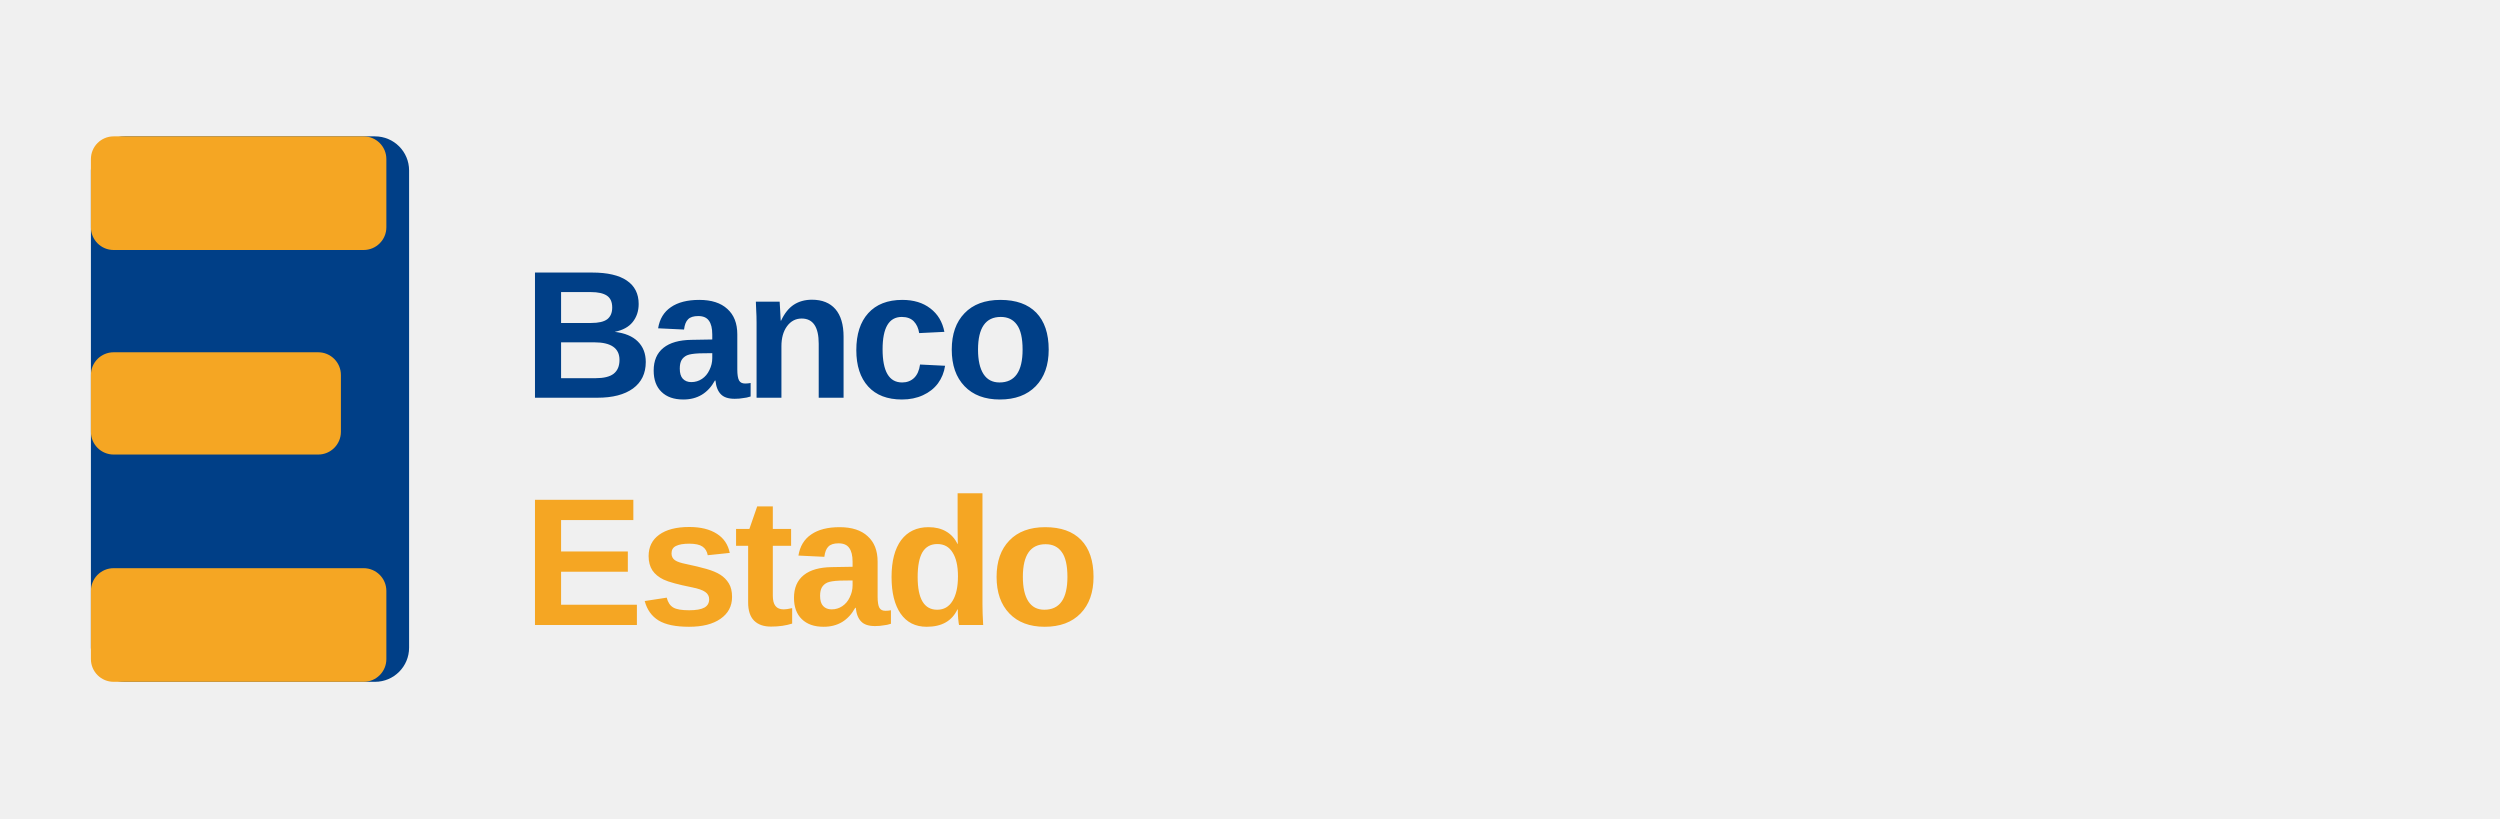
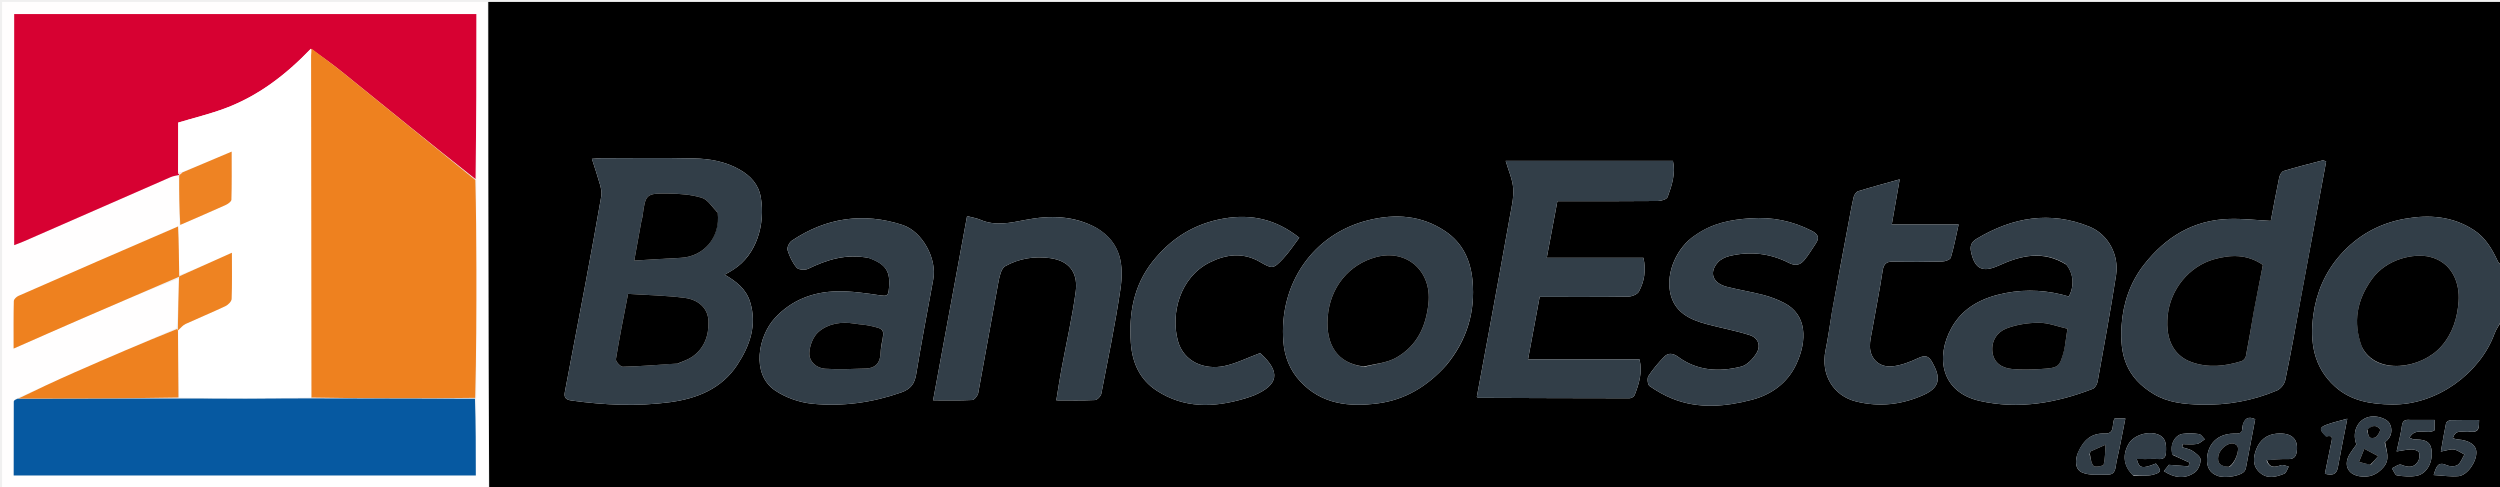
- <svg xmlns="http://www.w3.org/2000/svg" viewBox="0 0 220 72" width="220" height="72">
-   <rect width="220" height="72" fill="none" />
-   <rect x="8" y="12" width="28" height="48" rx="3" fill="#003F87" />
-   <rect x="8" y="12" width="26" height="10" rx="2" fill="#F5A623" />
-   <rect x="8" y="31" width="22" height="9" rx="2" fill="#F5A623" />
-   <rect x="8" y="50" width="26" height="10" rx="2" fill="#F5A623" />
-   <text x="46" y="35" font-family="Arial, Helvetica, sans-serif" font-size="16" font-weight="800" fill="#003F87" letter-spacing="-0.5">Banco</text>
-   <text x="46" y="55" font-family="Arial, Helvetica, sans-serif" font-size="16" font-weight="800" fill="#F5A623" letter-spacing="-0.5">Estado</text>
+ <svg xmlns="http://www.w3.org/2000/svg" version="1.1" id="Layer_1" x="0px" y="0px" width="100%" viewBox="0 0 1280 249" enable-background="new 0 0 1280 249" xml:space="preserve">
+   <path fill="#000000" opacity="1" stroke="none" d=" M1281,164   C1281,192.656 1281,221.312 1281,250   C937.641,250 594.282,250 250.462,249.531   C250.001,166.375 250.001,83.688 250,1   C593.667,1 937.333,1 1281,1   C1281,45.777 1281,90.427 1280.635,135.547   C1279.782,135.223 1279.211,134.468 1278.819,133.63   C1275.91,127.417 1272.532,121.624 1266.544,117.746   C1255.601,110.659 1243.686,109.792 1231.273,112.02   C1218.111,114.384 1206.989,120.61 1198.188,130.597   C1190.471,139.354 1185.962,149.806 1184.415,161.35   C1182.573,175.096 1184.54,187.963 1195.427,197.842   C1203.623,205.28 1213.704,206.928 1224.494,207.112   C1247.621,207.506 1269.786,191.124 1277.206,170.805   C1278.086,168.396 1279.717,166.262 1281,164  M375.513,137.99   C387.329,130.531 391.902,114.911 389.553,101.131   C388.409,94.417 384.333,90.037 378.54,86.757   C371.244,82.627 363.255,81.281 355.171,81.103   C339.361,80.753 323.537,80.992 307.719,81.013   C306.297,81.015 304.874,81.198 303.057,81.325   C304.547,86.01 305.994,90.209 307.188,94.479   C307.711,96.352 308.203,98.453 307.882,100.307   C305.264,115.397 302.503,130.462 299.684,145.516   C296.231,163.961 292.674,182.388 289.178,200.825   C288.674,203.485 289.69,204.659 292.535,205.057   C309.346,207.41 326.202,208.179 343.038,205.923   C356.908,204.065 369.523,198.979 377.505,186.785   C383.827,177.126 387.755,166.516 384.033,154.555   C381.979,147.954 376.966,144.084 371.034,140.64   C372.676,139.726 373.829,139.085 375.513,137.99  M814.5,131.999   C807.103,131.999 799.707,131.999 791.939,131.999   C793.858,121.775 795.606,112.468 797.384,102.998   C799.777,102.998 801.596,102.998 803.414,102.998   C818.572,102.998 833.731,103.064 848.888,102.908   C850.598,102.89 853.386,102.027 853.816,100.867   C856.022,94.918 857.99,88.785 856.546,82.374   C827.829,82.374 799.604,82.374 770.903,82.374   C772.354,87.394 774.465,91.899 774.771,96.523   C775.092,101.354 773.852,106.331 772.987,111.189   C769.552,130.484 766.013,149.761 762.479,169.038   C760.381,180.487 758.221,191.924 756.12,203.201   C756.645,203.528 756.786,203.693 756.928,203.694   C782.731,203.8 808.533,203.91 834.336,203.92   C835.221,203.921 836.614,203.107 836.91,202.34   C839.115,196.633 841.028,190.832 839.449,184.023   C820.493,184.023 801.601,184.023 782.344,184.023   C784.403,172.966 786.35,162.508 788.307,152   C803.891,152 818.712,152.096 833.528,151.883   C835.458,151.856 838.316,150.753 839.11,149.272   C841.88,144.107 842.892,138.429 841.436,131.999   C832.739,131.999 824.119,131.999 814.5,131.999  M1178.006,152.566   C1182.333,129.29 1186.659,106.015 1190.992,82.709   C1190.144,82.397 1189.637,82.003 1189.257,82.102   C1182.555,83.846 1175.835,85.54 1169.214,87.558   C1168.197,87.868 1167.224,89.639 1166.96,90.889   C1165.37,98.44 1163.992,106.037 1162.642,113.101   C1155.314,112.724 1148.25,111.866 1141.222,112.097   C1122.972,112.695 1108.828,121.339 1097.752,135.486   C1090.574,144.654 1086.986,155.419 1086.233,166.688   C1085.209,181.985 1088.739,193.383 1102.811,201.806   C1110.064,206.149 1118.335,206.948 1126.766,207.174   C1140.383,207.54 1153.404,205.178 1165.86,199.891   C1167.708,199.106 1169.638,196.651 1170.054,194.661   C1172.92,180.965 1175.394,167.187 1178.006,152.566  M445,132.117   C453.91,135.339 456.215,139.246 455.015,148.748   C454.68,151.397 453.757,151.673 451.071,151.276   C443.576,150.169 435.968,148.989 428.436,149.165   C416.323,149.45 405.368,153.589 396.896,162.671   C388.037,172.167 384.561,191.546 396.771,199.862   C402.241,203.586 409.354,206.072 415.958,206.721   C431.381,208.236 446.602,206.143 461.39,200.935   C466.303,199.205 468.281,196.503 469.098,191.558   C471.781,175.323 474.865,159.154 477.849,142.969   C479.782,132.486 472.28,118.515 462.09,115.187   C441.975,108.616 422.945,111.464 405.382,123.255   C404.094,124.119 402.823,126.738 403.216,128.033   C404.19,131.241 405.74,134.484 407.872,137.032   C408.802,138.144 412.121,138.41 413.677,137.658   C423.377,132.968 433.239,129.753 445,132.117  M1058.023,135.53   C1061.68,140.081 1062.196,146.441 1059.229,151.804   C1048.657,148.636 1037.852,147.927 1026.948,150.019   C1015.3,152.254 1005.073,157.205 999.14,167.939   C990.797,183.032 993.942,200.839 1013.745,205.29   C1033.607,209.755 1052.828,206.318 1071.503,199.075   C1072.666,198.623 1073.742,196.713 1073.992,195.326   C1077.261,177.19 1080.597,159.06 1083.441,140.855   C1085.035,130.646 1079.459,120.02 1069.868,116.096   C1049.658,107.826 1030.404,111.249 1012.028,122.277   C1008.915,124.145 1008.578,126.432 1009.256,129.357   C1011.25,137.967 1015.336,139.609 1023.401,135.934   C1034.531,130.861 1045.917,127.958 1058.023,135.53  M740.532,186.965   C750.958,174.347 755.467,159.808 753.924,143.588   C752.949,133.341 748.973,124.448 740.018,118.424   C727.764,110.181 714.414,109.316 700.564,112.76   C672.18,119.818 654.687,145.445 657.093,175.091   C657.7,182.575 660.393,189.511 665.689,195.215   C676.715,207.092 690.915,208.457 705.601,206.509   C719.326,204.688 730.777,197.85 740.532,186.965  M561.574,116.82   C550.01,110.323 537.587,110.162 525.098,112.583   C517.261,114.102 509.675,115.885 501.917,112.512   C500.021,111.687 497.898,111.387 495.134,110.646   C489.315,142.208 483.6,173.209 477.743,204.975   C484.883,204.975 491.337,205.155 497.763,204.806   C498.893,204.744 500.599,202.597 500.862,201.192   C504.375,182.417 507.596,163.587 511.117,144.813   C511.686,141.777 512.53,137.494 514.662,136.287   C521.677,132.316 529.707,131.039 537.739,132.172   C549.026,133.765 551.839,141.31 550.76,149.322   C548.96,162.687 545.905,175.881 543.446,189.16   C542.507,194.236 541.753,199.347 540.826,204.984   C548.023,204.984 554.329,205.154 560.61,204.832   C561.787,204.771 563.621,202.889 563.87,201.599   C567.316,183.815 570.998,166.055 573.651,148.146   C575.43,136.138 574.207,124.447 561.574,116.82  M867.977,120.448   C858.673,126.489 852.945,139.28 855.13,149.815   C857.221,159.898 865.099,163.608 873.904,165.967   C881.209,167.925 888.697,169.275 895.88,171.59   C900.195,172.981 901.695,176.975 899.333,180.823   C897.565,183.704 894.538,186.942 891.49,187.707   C880.233,190.535 869.106,189.969 859.242,182.748   C856.783,180.948 854.232,180.4 852.077,182.635   C849.109,185.713 846.29,189.017 843.969,192.589   C843.222,193.739 843.602,196.97 844.58,197.654   C848.198,200.182 852.125,202.432 856.22,204.084   C869.678,209.514 883.548,208.206 897.005,204.668   C906.792,202.094 915.112,196.228 919.635,186.624   C925.494,174.18 925.1,161.125 913.569,155.147   C910.232,153.416 906.631,152.028 902.996,151.072   C896.785,149.439 890.405,148.45 884.18,146.861   C876.915,145.006 874.881,139.607 879.516,134.364   C880.944,132.748 883.341,131.609 885.498,131.082   C896.018,128.514 906.3,129.669 915.898,134.59   C919.305,136.337 921.675,135.675 923.727,133.255   C925.957,130.627 927.699,127.586 929.656,124.726   C931.766,121.641 930.833,119.839 927.567,118.173   C917.642,113.11 907.408,111.008 896.131,111.784   C886.134,112.471 876.844,114.226 867.977,120.448  M637.438,204.013   C639.003,203.478 640.61,203.042 642.127,202.394   C654.659,197.033 655.724,190.526 645.616,181.166   C645.152,180.736 644.55,180.455 645.103,180.815   C638.396,183.299 632.731,186.203 626.722,187.438   C616.842,189.467 606.037,185.42 603.063,174.434   C599.331,160.645 604.036,142.046 619.352,134.359   C627.764,130.138 636.46,129.099 645.045,134.05   C651.373,137.7 651.807,137.895 656.983,132.396   C660.062,129.125 662.521,125.271 665.239,121.705   C653.224,112.231 640.746,109.45 626.653,111.879   C611.459,114.499 599.487,122.079 590.127,133.919   C580.461,146.146 577.895,160.455 578.99,175.666   C579.721,185.828 583.627,194.419 592.276,200.031   C606.236,209.088 621.295,208.84 637.438,204.013  M938.006,159.568   C936.899,166.227 935.993,172.927 934.642,179.535   C932.178,191.583 938.484,202.619 950.327,205.56   C962.254,208.521 973.808,207.239 985.148,202.073   C994.518,197.805 992.934,191.97 989.222,185.342   C987.284,181.882 985.35,181.843 981.974,183.425   C977.888,185.339 973.453,187.062 969.022,187.557   C962.377,188.3 957.575,183.849 957.408,177.514   C957.332,174.612 958.098,171.673 958.608,168.773   C960.377,158.718 962.366,148.697 963.916,138.608   C964.462,135.05 965.866,133.852 969.39,133.935   C977.714,134.132 986.047,134.101 994.37,133.905   C995.924,133.868 998.491,132.945 998.811,131.891   C1000.404,126.645 1001.402,121.218 1002.822,114.912   C990.743,114.912 980.028,114.912 968.591,114.912   C970,106.893 971.268,99.675 972.649,91.819   C965.178,93.92 958.227,95.775 951.363,97.913   C950.354,98.228 949.32,99.785 949.057,100.94   C947.888,106.076 946.984,111.273 946.005,116.452   C943.343,130.533 940.691,144.616 938.006,159.568  M1221.177,226.332   C1224.794,223.727 1225.131,219.569 1223.349,216.607   C1222.108,214.543 1218.085,213.193 1215.308,213.198   C1207.901,213.211 1203.781,220.374 1206.475,227.599   C1205.339,229.209 1204.105,230.759 1203.086,232.441   C1199.807,237.855 1201.851,242.761 1208.002,243.837   C1212.91,244.696 1217.022,243.117 1220.359,239.208   C1223.879,235.085 1221.832,231.027 1221.177,226.332  M1063.961,231.703   C1062.271,235.597 1062.386,240.267 1065.936,241.857   C1069.766,243.573 1074.723,242.979 1079.191,243.008   C1083.521,243.036 1083.036,239.072 1083.642,236.476   C1085.332,229.228 1086.659,221.896 1088.197,214.258   C1085.71,214.258 1084.126,214.258 1082.693,214.258   C1080.979,217.063 1083.184,222.202 1077.57,221.979   C1070.869,221.713 1066.798,225.257 1063.961,231.703  M1148.031,218.735   C1148.398,222.492 1145.757,221.961 1143.44,222.011   C1135.471,222.184 1130.359,227.156 1129.989,234.924   C1129.793,239.039 1131.336,242.063 1135.242,243.578   C1139.305,245.153 1147.589,243.65 1149.301,241.109   C1149.651,240.59 1149.843,239.924 1149.963,239.298   C1151.546,231.081 1153.102,222.859 1154.666,214.628   C1150.974,212.914 1148.961,214.242 1148.031,218.735  M1233.796,215   C1231.561,214.79 1230.146,215.215 1229.781,217.991   C1229.232,222.165 1228.102,226.264 1227.059,231.141   C1230.034,230.704 1232.402,230.121 1234.774,230.102   C1236.07,230.091 1238.122,230.725 1238.493,231.622   C1239.023,232.906 1238.811,234.995 1238.062,236.215   C1235.901,239.733 1232.871,239.342 1229.363,237.926   C1228.229,237.468 1226.251,239.098 1224.66,239.773   C1225.513,241.044 1226.228,243.263 1227.245,243.412   C1230.637,243.906 1234.27,244.269 1237.564,243.551   C1242.627,242.447 1245.723,236.524 1244.961,230.475   C1244.277,225.044 1240.027,225.098 1235.969,224.94   C1235.379,224.917 1234.803,224.552 1233.608,224.128   C1236.924,218.263 1242.746,222.829 1246.556,220.254   C1246.556,218.713 1246.556,217.03 1246.556,214.999   C1242.334,214.999 1238.529,214.999 1233.796,215  M1265.228,221   C1269.673,221.49 1269.167,218.488 1269.308,215.059   C1264.21,215.059 1259.439,214.987 1254.675,215.129   C1253.871,215.153 1252.538,215.979 1252.395,216.639   C1251.406,221.208 1250.668,225.83 1249.715,231.193   C1252.64,230.677 1254.607,229.856 1256.397,230.144   C1258.284,230.447 1260.002,231.808 1261.794,232.707   C1260.677,234.544 1259.94,236.936 1258.323,238.041   C1257.013,238.937 1254.358,238.916 1252.8,238.204   C1248.37,236.18 1247.398,238.647 1246.041,243.236   C1250.738,243.49 1254.79,244.177 1258.741,243.8   C1263.297,243.366 1268.05,236.448 1267.904,231.491   C1267.795,227.792 1264.267,225.426 1258.231,224.962   C1257.599,224.914 1256.982,224.675 1255.861,224.405   C1257.326,219.148 1261.513,221.681 1265.228,221  M1092.433,243.633   C1095.849,243.465 1099.433,243.888 1102.64,242.979   C1106.731,241.818 1106.685,240.922 1103.83,237.309   C1096.881,240.196 1095.125,239.821 1094.024,235   C1097.055,235 1100.041,235.1 1103.017,234.969   C1105.458,234.861 1108.754,236.041 1108.974,231.753   C1109.176,227.826 1109.199,223.924 1104.534,222.32   C1099.485,220.583 1092.448,222.934 1089.963,227.105   C1086.524,232.874 1087.181,238.753 1092.433,243.633  M1160.599,235.39   C1164.241,235.259 1167.887,234.949 1171.522,235.053   C1174.555,235.14 1175.654,233.649 1175.985,230.967   C1176.772,224.608 1173.143,221.397 1165.648,222.022   C1160.504,222.451 1156.985,225.425 1155.203,230.023   C1153.61,234.131 1153.167,238.489 1156.986,241.924   C1160.954,245.494 1165.37,244.218 1169.549,242.544   C1170.628,242.111 1171.092,240.142 1171.839,238.878   C1170.489,238.612 1168.941,237.788 1167.828,238.185   C1164.684,239.307 1162.011,239.81 1160.599,235.39  M1112.494,232.968   C1115.321,234.254 1118.148,235.54 1120.975,236.825   C1120.832,237.475 1120.688,238.124 1120.544,238.774   C1117.375,238.527 1114.207,238.279 1110.485,237.989   C1109.903,238.715 1108.934,239.922 1107.896,241.216   C1113.416,244.853 1118.758,245.377 1123.692,241.914   C1125.454,240.677 1126.725,237.596 1126.712,235.366   C1126.703,233.838 1124.28,232.041 1122.579,230.891   C1121.086,229.88 1119.098,229.602 1117.328,229   C1117.385,228.472 1117.442,227.943 1117.499,227.415   C1119.947,227.415 1122.445,227.707 1124.826,227.305   C1126.261,227.063 1127.515,225.741 1128.85,224.904   C1127.872,223.974 1126.988,222.398 1125.899,222.241   C1123.131,221.842 1120.216,221.716 1117.463,222.145   C1113.329,222.789 1110.616,228.213 1112.494,232.968  M1191.169,223.405   C1194.877,222.54 1193.97,224.853 1193.557,226.855   C1192.477,232.082 1191.412,237.313 1190.338,242.559   C1193.901,243.486 1196.281,243.191 1196.992,239.306   C1198.438,231.394 1200.039,223.511 1201.816,214.381   C1197.9,215.498 1194.472,216.243 1191.222,217.464   C1187.384,218.905 1187.347,220.028 1191.169,223.405  z" />
+   <path fill="#FFFEFE" opacity="1" stroke="none" d=" M249.531,1   C250.001,83.688 250.001,166.375 250.001,249.531   C167.049,250 84.097,250 1.073,250   C1.073,167.097 1.073,84.194 1.073,1   C83.687,1 166.375,1 249.531,1  M90.39,167.995   C73.029,175.525 55.64,182.992 38.318,190.611   C28.482,194.938 18.755,199.514 8.148,204.155   C7.769,204.618 7.062,205.079 7.06,205.544   C7,218.15 7.012,230.756 7.012,243.454   C86.186,243.454 164.948,243.454 243.616,243.454   C243.616,230.083 243.616,217.115 243.857,203.219   C243.876,181.402 243.928,159.585 243.901,137.768   C243.882,122.62 243.754,107.472 243.875,91.365   C243.875,63.286 243.875,35.208 243.875,7.218   C164.546,7.218 85.943,7.218 7.264,7.218   C7.264,46.661 7.264,85.851 7.264,125.512   C9.193,124.759 10.724,124.223 12.207,123.574   C37.27,112.608 62.322,101.617 87.399,90.682   C88.806,90.069 90.404,89.894 91.566,90.469   C91.693,98.744 91.821,107.019 91.847,115.534   C91.761,115.686 91.661,115.827 90.738,115.992   C63.634,127.807 36.524,139.608 9.452,151.495   C8.438,151.94 7.103,153.208 7.081,154.121   C6.894,161.998 6.973,169.881 6.973,178.471   C19.025,173.177 30.23,168.203 41.479,163.327   C58.237,156.061 75.026,148.865 91.506,142.597   C91.361,151.181 91.215,159.764 90.39,167.995  z" />
+   <path fill="#323E48" opacity="1" stroke="none" d=" M1281,163.531   C1279.717,166.262 1278.086,168.396 1277.206,170.805   C1269.786,191.124 1247.621,207.506 1224.494,207.112   C1213.704,206.928 1203.623,205.28 1195.427,197.842   C1184.54,187.963 1182.573,175.096 1184.415,161.35   C1185.962,149.806 1190.471,139.354 1198.188,130.597   C1206.989,120.61 1218.111,114.384 1231.273,112.02   C1243.686,109.792 1255.601,110.659 1266.544,117.746   C1272.532,121.624 1275.91,127.417 1278.819,133.63   C1279.211,134.468 1279.782,135.223 1280.635,136.008   C1281,145.021 1281,154.042 1281,163.531  M1209.42,177.87   C1216.501,192.214 1239.619,189.025 1249.901,177.38   C1255.787,170.715 1258.183,162.698 1258.804,154.297   C1259.463,145.365 1255.78,134.289 1243.954,131.477   C1236.081,129.604 1221.916,132.345 1214.275,143.102   C1206.775,153.661 1204.578,164.872 1209.42,177.87  z" />
+   <path fill="#323E48" opacity="1" stroke="none" d=" M375.248,138.217   C373.829,139.085 372.676,139.726 371.034,140.64   C376.966,144.084 381.979,147.954 384.033,154.555   C387.755,166.516 383.827,177.126 377.505,186.785   C369.523,198.979 356.908,204.065 343.038,205.923   C326.202,208.179 309.346,207.41 292.535,205.057   C289.69,204.659 288.674,203.485 289.178,200.825   C292.674,182.388 296.231,163.961 299.684,145.516   C302.503,130.462 305.264,115.397 307.882,100.307   C308.203,98.453 307.711,96.352 307.188,94.479   C305.994,90.209 304.547,86.01 303.057,81.325   C304.874,81.198 306.297,81.015 307.719,81.013   C323.537,80.992 339.361,80.753 355.171,81.103   C363.255,81.281 371.244,82.627 378.54,86.757   C384.333,90.037 388.409,94.417 389.553,101.131   C391.902,114.911 387.329,130.531 375.248,138.217  M347.306,186.039   C349.563,185.013 351.999,184.258 354.046,182.912   C360.634,178.581 362.986,171.721 362.741,164.476   C362.504,157.448 357.179,153.388 350.697,152.532   C341.099,151.264 331.354,151.099 321.571,150.459   C319.301,162.289 317.101,173.063 315.349,183.91   C315.166,185.043 317.668,187.807 318.873,187.777   C328.095,187.544 337.304,186.806 347.306,186.039  M367.239,108.545   C364.635,106.025 362.429,102.225 359.34,101.267   C353.938,99.591 348.002,99.19 342.277,99.1   C330.715,98.918 330.469,99.374 328.964,110.889   C328.858,111.7 328.534,112.48 328.386,113.288   C327.221,119.661 326.074,126.037 324.738,133.426   C333.292,132.91 340.842,132.357 348.402,132.022   C360.405,131.491 369.032,121.349 367.239,108.545  z" />
+   <path fill="#323E48" opacity="1" stroke="none" d=" M815,131.999   C824.119,131.999 832.739,131.999 841.436,131.999   C842.892,138.429 841.88,144.107 839.11,149.272   C838.316,150.753 835.458,151.856 833.528,151.883   C818.712,152.096 803.891,152 788.307,152   C786.35,162.508 784.403,172.966 782.344,184.023   C801.601,184.023 820.493,184.023 839.449,184.023   C841.028,190.832 839.115,196.633 836.91,202.34   C836.614,203.107 835.221,203.921 834.336,203.92   C808.533,203.91 782.731,203.8 756.928,203.694   C756.786,203.693 756.645,203.528 756.12,203.201   C758.221,191.924 760.381,180.487 762.479,169.038   C766.013,149.761 769.552,130.484 772.987,111.189   C773.852,106.331 775.092,101.354 774.771,96.523   C774.465,91.899 772.354,87.394 770.903,82.374   C799.604,82.374 827.829,82.374 856.546,82.374   C857.99,88.785 856.022,94.918 853.816,100.867   C853.386,102.027 850.598,102.89 848.888,102.908   C833.731,103.064 818.572,102.998 803.414,102.998   C801.596,102.998 799.777,102.998 797.384,102.998   C795.606,112.468 793.858,121.775 791.939,131.999   C799.707,131.999 807.103,131.999 815,131.999  z" />
+   <path fill="#323E48" opacity="1" stroke="none" d=" M1178,153.001   C1175.394,167.187 1172.92,180.965 1170.054,194.661   C1169.638,196.651 1167.708,199.106 1165.86,199.891   C1153.404,205.178 1140.383,207.54 1126.766,207.174   C1118.335,206.948 1110.064,206.149 1102.811,201.806   C1088.739,193.383 1085.209,181.985 1086.233,166.688   C1086.986,155.419 1090.574,144.654 1097.752,135.486   C1108.828,121.339 1122.972,112.695 1141.222,112.097   C1148.25,111.866 1155.314,112.724 1162.642,113.101   C1163.992,106.037 1165.37,98.44 1166.96,90.889   C1167.224,89.639 1168.197,87.868 1169.214,87.558   C1175.835,85.54 1182.555,83.846 1189.257,82.102   C1189.637,82.003 1190.144,82.397 1190.992,82.709   C1186.659,106.015 1182.333,129.29 1178,153.001  M1154.026,158.692   C1155.558,150.967 1157.089,143.243 1158.599,135.627   C1150.485,130.057 1142.122,130.337 1133.57,132.746   C1120.902,136.314 1111.213,148.064 1109.854,161.592   C1108.461,175.455 1114.296,182.606 1121.991,185.383   C1130.564,188.476 1139.281,187.583 1147.816,184.839   C1148.691,184.557 1149.69,183.348 1149.87,182.421   C1151.35,174.822 1152.65,167.187 1154.026,158.692  z" />
+   <path fill="#323E48" opacity="1" stroke="none" d=" M444.59,132.07   C433.239,129.753 423.377,132.968 413.677,137.658   C412.121,138.41 408.802,138.144 407.872,137.032   C405.74,134.484 404.19,131.241 403.216,128.033   C402.823,126.738 404.094,124.119 405.382,123.255   C422.945,111.464 441.975,108.616 462.09,115.187   C472.28,118.515 479.782,132.486 477.849,142.969   C474.865,159.154 471.781,175.323 469.098,191.558   C468.281,196.503 466.303,199.205 461.39,200.935   C446.602,206.143 431.381,208.236 415.958,206.721   C409.354,206.072 402.241,203.586 396.771,199.862   C384.561,191.546 388.037,172.167 396.896,162.671   C405.368,153.589 416.323,149.45 428.436,149.165   C435.968,148.989 443.576,150.169 451.071,151.276   C453.757,151.673 454.68,151.397 455.015,148.748   C456.215,139.246 453.91,135.339 444.59,132.07  M451.449,176.096   C452.896,168.58 452.914,168.501 445.802,166.867   C443.098,166.245 440.278,166.147 437.53,165.696   C430.741,164.582 424.059,165.578 419.008,169.992   C416.303,172.355 414.514,177.037 414.383,180.745   C414.23,185.108 417.959,188.486 422.405,188.792   C429.388,189.273 436.442,188.913 443.457,188.675   C447.996,188.521 450.559,186.018 450.778,181.34   C450.848,179.854 451.019,178.374 451.449,176.096  z" />
+   <path fill="#323E48" opacity="1" stroke="none" d=" M1057.747,135.264   C1045.917,127.958 1034.531,130.861 1023.401,135.934   C1015.336,139.609 1011.25,137.967 1009.256,129.357   C1008.578,126.432 1008.915,124.145 1012.028,122.277   C1030.404,111.249 1049.658,107.826 1069.868,116.096   C1079.459,120.02 1085.035,130.646 1083.441,140.855   C1080.597,159.06 1077.261,177.19 1073.992,195.326   C1073.742,196.713 1072.666,198.623 1071.503,199.075   C1052.828,206.318 1033.607,209.755 1013.745,205.29   C993.942,200.839 990.797,183.032 999.14,167.939   C1005.073,157.205 1015.3,152.254 1026.948,150.019   C1037.852,147.927 1048.657,148.636 1059.229,151.804   C1062.196,146.441 1061.68,140.081 1057.747,135.264  M1056.994,178.429   C1057.481,175.242 1057.968,172.056 1058.54,168.314   C1053.46,167.171 1048.691,165.232 1043.929,165.25   C1038.315,165.272 1032.398,166.186 1027.19,168.203   C1022.437,170.044 1019.469,174.706 1020.128,180.215   C1020.788,185.731 1024.906,188.43 1030.048,188.913   C1034.882,189.367 1039.808,189.263 1044.665,188.954   C1054.313,188.339 1054.459,188.088 1056.994,178.429  z" />
+   <path fill="#323E48" opacity="1" stroke="none" d=" M740.278,187.219   C730.777,197.85 719.326,204.688 705.601,206.509   C690.915,208.457 676.715,207.092 665.689,195.215   C660.393,189.511 657.7,182.575 657.093,175.091   C654.687,145.445 672.18,119.818 700.564,112.76   C714.414,109.316 727.764,110.181 740.018,118.424   C748.973,124.448 752.949,133.341 753.924,143.588   C755.467,159.808 750.958,174.347 740.278,187.219  M698.705,187.807   C704.209,186.278 710.321,185.791 715.091,183.006   C725.426,176.973 730.085,167.449 731.385,155.193   C733.106,138.963 720.387,127.352 704.554,131.617   C690.81,135.32 680.876,146.951 679.769,162.615   C678.787,176.509 684.694,186.121 698.705,187.807  z" />
+   <path fill="#323E48" opacity="1" stroke="none" d=" M561.917,116.961   C574.207,124.447 575.43,136.138 573.651,148.146   C570.998,166.055 567.316,183.815 563.87,201.599   C563.621,202.889 561.787,204.771 560.61,204.832   C554.329,205.154 548.023,204.984 540.826,204.984   C541.753,199.347 542.507,194.236 543.446,189.16   C545.905,175.881 548.96,162.687 550.76,149.322   C551.839,141.31 549.026,133.765 537.739,132.172   C529.707,131.039 521.677,132.316 514.662,136.287   C512.53,137.494 511.686,141.777 511.117,144.813   C507.596,163.587 504.375,182.417 500.862,201.192   C500.599,202.597 498.893,204.744 497.763,204.806   C491.337,205.155 484.883,204.975 477.743,204.975   C483.6,173.209 489.315,142.208 495.134,110.646   C497.898,111.387 500.021,111.687 501.917,112.512   C509.675,115.885 517.261,114.102 525.098,112.583   C537.587,110.162 550.01,110.323 561.917,116.961  z" />
+   <path fill="#323E48" opacity="1" stroke="none" d=" M868.255,120.212   C876.844,114.226 886.134,112.471 896.131,111.784   C907.408,111.008 917.642,113.11 927.567,118.173   C930.833,119.839 931.766,121.641 929.656,124.726   C927.699,127.586 925.957,130.627 923.727,133.255   C921.675,135.675 919.305,136.337 915.898,134.59   C906.3,129.669 896.018,128.514 885.498,131.082   C883.341,131.609 880.944,132.748 879.516,134.364   C874.881,139.607 876.915,145.006 884.18,146.861   C890.405,148.45 896.785,149.439 902.996,151.072   C906.631,152.028 910.232,153.416 913.569,155.147   C925.1,161.125 925.494,174.18 919.635,186.624   C915.112,196.228 906.792,202.094 897.005,204.668   C883.548,208.206 869.678,209.514 856.22,204.084   C852.125,202.432 848.198,200.182 844.58,197.654   C843.602,196.97 843.222,193.739 843.969,192.589   C846.29,189.017 849.109,185.713 852.077,182.635   C854.232,180.4 856.783,180.948 859.242,182.748   C869.106,189.969 880.233,190.535 891.49,187.707   C894.538,186.942 897.565,183.704 899.333,180.823   C901.695,176.975 900.195,172.981 895.88,171.59   C888.697,169.275 881.209,167.925 873.904,165.967   C865.099,163.608 857.221,159.898 855.13,149.815   C852.945,139.28 858.673,126.489 868.255,120.212  z" />
+   <path fill="#323E48" opacity="1" stroke="none" d=" M637.047,204.098   C621.295,208.84 606.236,209.088 592.276,200.031   C583.627,194.419 579.721,185.828 578.99,175.666   C577.895,160.455 580.461,146.146 590.127,133.919   C599.487,122.079 611.459,114.499 626.653,111.879   C640.746,109.45 653.224,112.231 665.239,121.705   C662.521,125.271 660.062,129.125 656.983,132.396   C651.807,137.895 651.373,137.7 645.045,134.05   C636.46,129.099 627.764,130.138 619.352,134.359   C604.036,142.046 599.331,160.645 603.063,174.434   C606.037,185.42 616.842,189.467 626.722,187.438   C632.731,186.203 638.396,183.299 645.103,180.815   C644.55,180.455 645.152,180.736 645.616,181.166   C655.724,190.526 654.659,197.033 642.127,202.394   C640.61,203.042 639.003,203.478 637.047,204.098  z" />
+   <path fill="#323E48" opacity="1" stroke="none" d=" M938.021,159.134   C940.691,144.616 943.343,130.533 946.005,116.452   C946.984,111.273 947.888,106.076 949.057,100.94   C949.32,99.785 950.354,98.228 951.363,97.913   C958.227,95.775 965.178,93.92 972.649,91.819   C971.268,99.675 970,106.893 968.591,114.912   C980.028,114.912 990.743,114.912 1002.822,114.912   C1001.402,121.218 1000.404,126.645 998.811,131.891   C998.491,132.945 995.924,133.868 994.37,133.905   C986.047,134.101 977.714,134.132 969.39,133.935   C965.866,133.852 964.462,135.05 963.916,138.608   C962.366,148.697 960.377,158.718 958.608,168.773   C958.098,171.673 957.332,174.612 957.408,177.514   C957.575,183.849 962.377,188.3 969.022,187.557   C973.453,187.062 977.888,185.339 981.974,183.425   C985.35,181.843 987.284,181.882 989.222,185.342   C992.934,191.97 994.518,197.805 985.148,202.073   C973.808,207.239 962.254,208.521 950.327,205.56   C938.484,202.619 932.178,191.583 934.642,179.535   C935.993,172.927 936.899,166.227 938.021,159.134  z" />
+   <path fill="#323E48" opacity="1" stroke="none" d=" M1220.956,226.612   C1221.832,231.027 1223.879,235.085 1220.359,239.208   C1217.022,243.117 1212.91,244.696 1208.002,243.837   C1201.851,242.761 1199.807,237.855 1203.086,232.441   C1204.105,230.759 1205.339,229.209 1206.475,227.599   C1203.781,220.374 1207.901,213.211 1215.308,213.198   C1218.085,213.193 1222.108,214.543 1223.349,216.607   C1225.131,219.569 1224.794,223.727 1220.956,226.612  M1213.909,237.895   C1215.008,236.608 1216.107,235.322 1217.617,233.554   C1215.105,232.213 1213.278,231.238 1210.537,229.775   C1209.521,232.286 1208.672,234.385 1207.823,236.484   C1209.59,236.982 1211.358,237.48 1213.909,237.895  M1211.925,220.283   C1212.355,221.545 1212.471,223.138 1213.328,223.952   C1213.891,224.486 1215.94,224.326 1216.581,223.708   C1217.617,222.709 1218.977,220.4 1218.563,219.829   C1216.813,217.41 1214.429,217.708 1211.925,220.283  z" />
+   <path fill="#323E48" opacity="1" stroke="none" d=" M1064.032,231.321   C1066.798,225.257 1070.869,221.713 1077.57,221.979   C1083.184,222.202 1080.979,217.063 1082.693,214.258   C1084.126,214.258 1085.71,214.258 1088.197,214.258   C1086.659,221.896 1085.332,229.228 1083.642,236.476   C1083.036,239.072 1083.521,243.036 1079.191,243.008   C1074.723,242.979 1069.766,243.573 1065.936,241.857   C1062.386,240.267 1062.271,235.597 1064.032,231.321  M1069.826,232.478   C1070.458,234.57 1070.578,237.149 1071.923,238.563   C1072.681,239.36 1076.922,238.581 1077.079,237.919   C1077.857,234.619 1077.801,231.121 1078.039,227.693   C1075.572,228.781 1073.098,229.854 1070.647,230.977   C1070.394,231.093 1070.276,231.504 1069.826,232.478  z" />
+   <path fill="#323E48" opacity="1" stroke="none" d=" M1148.087,218.316   C1148.961,214.242 1150.974,212.914 1154.666,214.628   C1153.102,222.859 1151.546,231.081 1149.963,239.298   C1149.843,239.924 1149.651,240.59 1149.301,241.109   C1147.589,243.65 1139.305,245.153 1135.242,243.578   C1131.336,242.063 1129.793,239.039 1129.989,234.924   C1130.359,227.156 1135.471,222.184 1143.44,222.011   C1145.757,221.961 1148.398,222.492 1148.087,218.316  M1141.463,238.99   C1144.121,237.653 1146.921,230.422 1145.495,228.313   C1145.093,227.719 1144.226,227.246 1143.496,227.099   C1140.596,226.515 1136.418,230.002 1135.793,233.443   C1135.092,237.307 1137.044,238.882 1141.463,238.99  z" />
+   <path fill="#323E48" opacity="1" stroke="none" d=" M1234.26,214.999   C1238.529,214.999 1242.334,214.999 1246.556,214.999   C1246.556,217.03 1246.556,218.713 1246.556,220.254   C1242.746,222.829 1236.924,218.263 1233.608,224.128   C1234.803,224.552 1235.379,224.917 1235.969,224.94   C1240.027,225.098 1244.277,225.044 1244.961,230.475   C1245.723,236.524 1242.627,242.447 1237.564,243.551   C1234.27,244.269 1230.637,243.906 1227.245,243.412   C1226.228,243.263 1225.513,241.044 1224.66,239.773   C1226.251,239.098 1228.229,237.468 1229.363,237.926   C1232.871,239.342 1235.901,239.733 1238.062,236.215   C1238.811,234.995 1239.023,232.906 1238.493,231.622   C1238.122,230.725 1236.07,230.091 1234.774,230.102   C1232.402,230.121 1230.034,230.704 1227.059,231.141   C1228.102,226.264 1229.232,222.165 1229.781,217.991   C1230.146,215.215 1231.561,214.79 1234.26,214.999  z" />
+   <path fill="#323E48" opacity="1" stroke="none" d=" M1264.786,221   C1261.513,221.681 1257.326,219.148 1255.861,224.405   C1256.982,224.675 1257.599,224.914 1258.231,224.962   C1264.267,225.426 1267.795,227.792 1267.904,231.491   C1268.05,236.448 1263.297,243.366 1258.741,243.8   C1254.79,244.177 1250.738,243.49 1246.041,243.236   C1247.398,238.647 1248.37,236.18 1252.8,238.204   C1254.358,238.916 1257.013,238.937 1258.323,238.041   C1259.94,236.936 1260.677,234.544 1261.794,232.707   C1260.002,231.808 1258.284,230.447 1256.397,230.144   C1254.607,229.856 1252.64,230.677 1249.715,231.193   C1250.668,225.83 1251.406,221.208 1252.395,216.639   C1252.538,215.979 1253.871,215.153 1254.675,215.129   C1259.439,214.987 1264.21,215.059 1269.308,215.059   C1269.167,218.488 1269.673,221.49 1264.786,221  z" />
+   <path fill="#323E48" opacity="1" stroke="none" d=" M1092.095,243.393   C1087.181,238.753 1086.524,232.874 1089.963,227.105   C1092.448,222.934 1099.485,220.583 1104.534,222.32   C1109.199,223.924 1109.176,227.826 1108.974,231.753   C1108.754,236.041 1105.458,234.861 1103.017,234.969   C1100.041,235.1 1097.055,235 1094.024,235   C1095.125,239.821 1096.881,240.196 1103.83,237.309   C1106.685,240.922 1106.731,241.818 1102.64,242.979   C1099.433,243.888 1095.849,243.465 1092.095,243.393  z" />
+   <path fill="#323E48" opacity="1" stroke="none" d=" M1160.453,235.76   C1162.011,239.81 1164.684,239.307 1167.828,238.185   C1168.941,237.788 1170.489,238.612 1171.839,238.878   C1171.092,240.142 1170.628,242.111 1169.549,242.544   C1165.37,244.218 1160.954,245.494 1156.986,241.924   C1153.167,238.489 1153.61,234.131 1155.203,230.023   C1156.985,225.425 1160.504,222.451 1165.648,222.022   C1173.143,221.397 1176.772,224.608 1175.985,230.967   C1175.654,233.649 1174.555,235.14 1171.522,235.053   C1167.887,234.949 1164.241,235.259 1160.453,235.76  z" />
+   <path fill="#323E48" opacity="1" stroke="none" d=" M1112.22,232.697   C1110.616,228.213 1113.329,222.789 1117.463,222.145   C1120.216,221.716 1123.131,221.842 1125.899,222.241   C1126.988,222.398 1127.872,223.974 1128.85,224.904   C1127.515,225.741 1126.261,227.063 1124.826,227.305   C1122.445,227.707 1119.947,227.415 1117.499,227.415   C1117.442,227.943 1117.385,228.472 1117.328,229   C1119.098,229.602 1121.086,229.88 1122.579,230.891   C1124.28,232.041 1126.703,233.838 1126.712,235.366   C1126.725,237.596 1125.454,240.677 1123.692,241.914   C1118.758,245.377 1113.416,244.853 1107.896,241.216   C1108.934,239.922 1109.903,238.715 1110.485,237.989   C1114.207,238.279 1117.375,238.527 1120.544,238.774   C1120.688,238.124 1120.832,237.475 1120.975,236.825   C1118.148,235.54 1115.321,234.254 1112.22,232.697  z" />
+   <path fill="#323E48" opacity="1" stroke="none" d=" M1190.836,223.561   C1187.347,220.028 1187.384,218.905 1191.222,217.464   C1194.472,216.243 1197.9,215.498 1201.816,214.381   C1200.039,223.511 1198.438,231.394 1196.992,239.306   C1196.281,243.191 1193.901,243.486 1190.338,242.559   C1191.412,237.313 1192.477,232.082 1193.557,226.855   C1193.97,224.853 1194.877,222.54 1190.836,223.561  z" />
+   <path fill="#D70132" opacity="1" stroke="none" d=" M91.914,89.515   C90.404,89.894 88.806,90.069 87.399,90.682   C62.322,101.617 37.27,112.608 12.207,123.574   C10.724,124.223 9.193,124.759 7.264,125.512   C7.264,85.851 7.264,46.661 7.264,7.218   C85.943,7.218 164.546,7.218 243.875,7.218   C243.875,35.208 243.875,63.286 243.477,91.675   C220.725,73.817 198.396,55.615 175.996,37.503   C170.627,33.162 165.02,29.115 159.151,24.978   C146.374,38.292 132.231,49.172 115.076,55.537   C107.372,58.395 99.331,60.343 91.247,62.763   C91.247,71.029 91.247,79.501 91.146,88.336   C91.337,88.982 91.628,89.264 91.913,89.55   C91.907,89.555 91.914,89.515 91.914,89.515  z" />
+   <path fill="#EE811F" opacity="1" stroke="none" d=" M159.522,24.934   C165.02,29.115 170.627,33.162 175.996,37.503   C198.396,55.615 220.725,73.817 243.377,92.155   C243.754,107.472 243.882,122.62 243.901,137.768   C243.928,159.585 243.876,181.402 243.294,203.692   C214.964,204.105 187.197,204.044 159.371,203.519   C159.288,144.836 159.264,86.617 159.255,28.397   C159.255,27.243 159.429,26.088 159.522,24.934  z" />
+   <path fill="#0659A1" opacity="1" stroke="none" d=" M159.431,203.983   C187.197,204.044 214.964,204.105 243.173,204.156   C243.616,217.115 243.616,230.083 243.616,243.454   C164.948,243.454 86.186,243.454 7.012,243.454   C7.012,230.756 7,218.15 7.06,205.544   C7.062,205.079 7.769,204.618 9.03,204.134   C37.049,204.067 64.185,204.022 91.762,204.062   C114.613,204.093 137.022,204.038 159.431,203.983  z" />
+   <path fill="#FFFFFF" opacity="1" stroke="none" d=" M159.371,203.519   C137.022,204.038 114.613,204.093 91.803,203.596   C91.307,191.821 91.212,180.597 91.286,169.032   C92.643,167.725 93.696,166.465 95.044,165.847   C101.809,162.747 108.701,159.92 115.425,156.736   C116.799,156.086 118.535,154.354 118.586,153.06   C118.885,145.507 118.733,137.936 118.733,129.402   C109.264,133.627 100.572,137.504 91.755,140.966   C91.602,132.352 91.574,124.155 91.545,115.957   C91.661,115.827 91.761,115.686 92.242,115.261   C100.25,111.676 107.887,108.417 115.452,105   C116.667,104.451 118.439,103.221 118.468,102.261   C118.71,94.232 118.606,86.192 118.606,77.632   C109.635,81.421 101.557,84.832 93.111,88.17   C92.244,88.055 91.745,88.014 91.247,87.972   C91.247,79.501 91.247,71.029 91.247,62.763   C99.331,60.343 107.372,58.395 115.076,55.537   C132.231,49.172 146.374,38.292 159.151,24.978   C159.429,26.088 159.255,27.243 159.255,28.397   C159.264,86.617 159.288,144.836 159.371,203.519  z" />
+   <path fill="#EE811F" opacity="1" stroke="none" d=" M91.142,115.974   C91.574,124.155 91.602,132.352 91.755,141.012   C91.879,141.474 91.801,141.639 91.801,141.639   C75.026,148.865 58.237,156.061 41.479,163.327   C30.23,168.203 19.025,173.177 6.973,178.471   C6.973,169.881 6.894,161.998 7.081,154.121   C7.103,153.208 8.438,151.94 9.452,151.495   C36.524,139.608 63.634,127.807 91.142,115.974  z" />
+   <path fill="#EE811F" opacity="1" stroke="none" d=" M91.118,169.374   C91.212,180.597 91.307,191.821 91.361,203.51   C64.185,204.022 37.049,204.067 9.446,204.045   C18.755,199.514 28.482,194.938 38.318,190.611   C55.64,182.992 73.029,175.525 90.727,168.428   C91.082,169.033 91.1,169.203 91.118,169.374  z" />
+   <path fill="#EE8322" opacity="1" stroke="none" d=" M91.286,169.032   C91.1,169.203 91.082,169.033 91.067,168.605   C91.215,159.764 91.361,151.181 91.654,142.118   C91.801,141.639 91.879,141.474 91.88,141.428   C100.572,137.504 109.264,133.627 118.733,129.402   C118.733,137.936 118.885,145.507 118.586,153.06   C118.535,154.354 116.799,156.086 115.425,156.736   C108.701,159.92 101.809,162.747 95.044,165.847   C93.696,166.465 92.643,167.725 91.286,169.032  z" />
+   <path fill="#EE8323" opacity="1" stroke="none" d=" M93.48,88.243   C101.557,84.832 109.635,81.421 118.606,77.632   C118.606,86.192 118.71,94.232 118.468,102.261   C118.439,103.221 116.667,104.451 115.452,105   C107.887,108.417 100.25,111.676 92.292,115.141   C91.821,107.019 91.693,98.744 91.74,89.992   C91.914,89.515 91.907,89.555 92.161,89.315   C92.77,88.798 93.125,88.521 93.48,88.243  z" />
+   <path fill="#000000" opacity="1" stroke="none" d=" M1209.24,177.528   C1204.578,164.872 1206.775,153.661 1214.275,143.102   C1221.916,132.345 1236.081,129.604 1243.954,131.477   C1255.78,134.289 1259.463,145.365 1258.804,154.297   C1258.183,162.698 1255.787,170.715 1249.901,177.38   C1239.619,189.025 1216.501,192.214 1209.24,177.528  z" />
+   <path fill="#000000" opacity="1" stroke="none" d=" M346.911,186.132   C337.304,186.806 328.095,187.544 318.873,187.777   C317.668,187.807 315.166,185.043 315.349,183.91   C317.101,173.063 319.301,162.289 321.571,150.459   C331.354,151.099 341.099,151.264 350.697,152.532   C357.179,153.388 362.504,157.448 362.741,164.476   C362.986,171.721 360.634,178.581 354.046,182.912   C351.999,184.258 349.563,185.013 346.911,186.132  z" />
+   <path fill="#000000" opacity="1" stroke="none" d=" M367.431,108.9   C369.032,121.349 360.405,131.491 348.402,132.022   C340.842,132.357 333.292,132.91 324.738,133.426   C326.074,126.037 327.221,119.661 328.386,113.288   C328.534,112.48 328.858,111.7 328.964,110.889   C330.469,99.374 330.715,98.918 342.277,99.1   C348.002,99.19 353.938,99.591 359.34,101.267   C362.429,102.225 364.635,106.025 367.431,108.9  z" />
+   <path fill="#000000" opacity="1" stroke="none" d=" M1154.015,159.128   C1152.65,167.187 1151.35,174.822 1149.87,182.421   C1149.69,183.348 1148.691,184.557 1147.816,184.839   C1139.281,187.583 1130.564,188.476 1121.991,185.383   C1114.296,182.606 1108.461,175.455 1109.854,161.592   C1111.213,148.064 1120.902,136.314 1133.57,132.746   C1142.122,130.337 1150.485,130.057 1158.599,135.627   C1157.089,143.243 1155.558,150.967 1154.015,159.128  z" />
+   <path fill="#000000" opacity="1" stroke="none" d=" M451.296,176.493   C451.019,178.374 450.848,179.854 450.778,181.34   C450.559,186.018 447.996,188.521 443.457,188.675   C436.442,188.913 429.388,189.273 422.405,188.792   C417.959,188.486 414.23,185.108 414.383,180.745   C414.514,177.037 416.303,172.355 419.008,169.992   C424.059,165.578 430.741,164.582 437.53,165.696   C440.278,166.147 443.098,166.245 445.802,166.867   C452.914,168.501 452.896,168.58 451.296,176.493  z" />
+   <path fill="#000000" opacity="1" stroke="none" d=" M1056.979,178.854   C1054.459,188.088 1054.313,188.339 1044.665,188.954   C1039.808,189.263 1034.882,189.367 1030.048,188.913   C1024.906,188.43 1020.788,185.731 1020.128,180.215   C1019.469,174.706 1022.437,170.044 1027.19,168.203   C1032.398,166.186 1038.315,165.272 1043.929,165.25   C1048.691,165.232 1053.46,167.171 1058.54,168.314   C1057.968,172.056 1057.481,175.242 1056.979,178.854  z" />
+   <path fill="#000000" opacity="1" stroke="none" d=" M698.327,187.638   C684.694,186.121 678.787,176.509 679.769,162.615   C680.876,146.951 690.81,135.32 704.554,131.617   C720.387,127.352 733.106,138.963 731.385,155.193   C730.085,167.449 725.426,176.973 715.091,183.006   C710.321,185.791 704.209,186.278 698.327,187.638  z" />
+   <path fill="#000000" opacity="1" stroke="none" d=" M1213.517,237.936   C1211.358,237.48 1209.59,236.982 1207.823,236.484   C1208.672,234.385 1209.521,232.286 1210.537,229.775   C1213.278,231.238 1215.105,232.213 1217.617,233.554   C1216.107,235.322 1215.008,236.608 1213.517,237.936  z" />
+   <path fill="#000000" opacity="1" stroke="none" d=" M1212.084,219.955   C1214.429,217.708 1216.813,217.41 1218.563,219.829   C1218.977,220.4 1217.617,222.709 1216.581,223.708   C1215.94,224.326 1213.891,224.486 1213.328,223.952   C1212.471,223.138 1212.355,221.545 1212.084,219.955  z" />
+   <path fill="#000000" opacity="1" stroke="none" d=" M1069.96,232.128   C1070.276,231.504 1070.394,231.093 1070.647,230.977   C1073.098,229.854 1075.572,228.781 1078.039,227.693   C1077.801,231.121 1077.857,234.619 1077.079,237.919   C1076.922,238.581 1072.681,239.36 1071.923,238.563   C1070.578,237.149 1070.458,234.57 1069.96,232.128  z" />
+   <path fill="#000000" opacity="1" stroke="none" d=" M1141.056,238.992   C1137.044,238.882 1135.092,237.307 1135.793,233.443   C1136.418,230.002 1140.596,226.515 1143.496,227.099   C1144.226,227.246 1145.093,227.719 1145.495,228.313   C1146.921,230.422 1144.121,237.653 1141.056,238.992  z" />
+   <path fill="#FCE8EA" opacity="1" stroke="none" d=" M93.111,88.17   C93.125,88.521 92.77,88.798 92.167,89.311   C91.628,89.264 91.337,88.982 91.146,88.336   C91.745,88.014 92.244,88.055 93.111,88.17  z" />
</svg>
